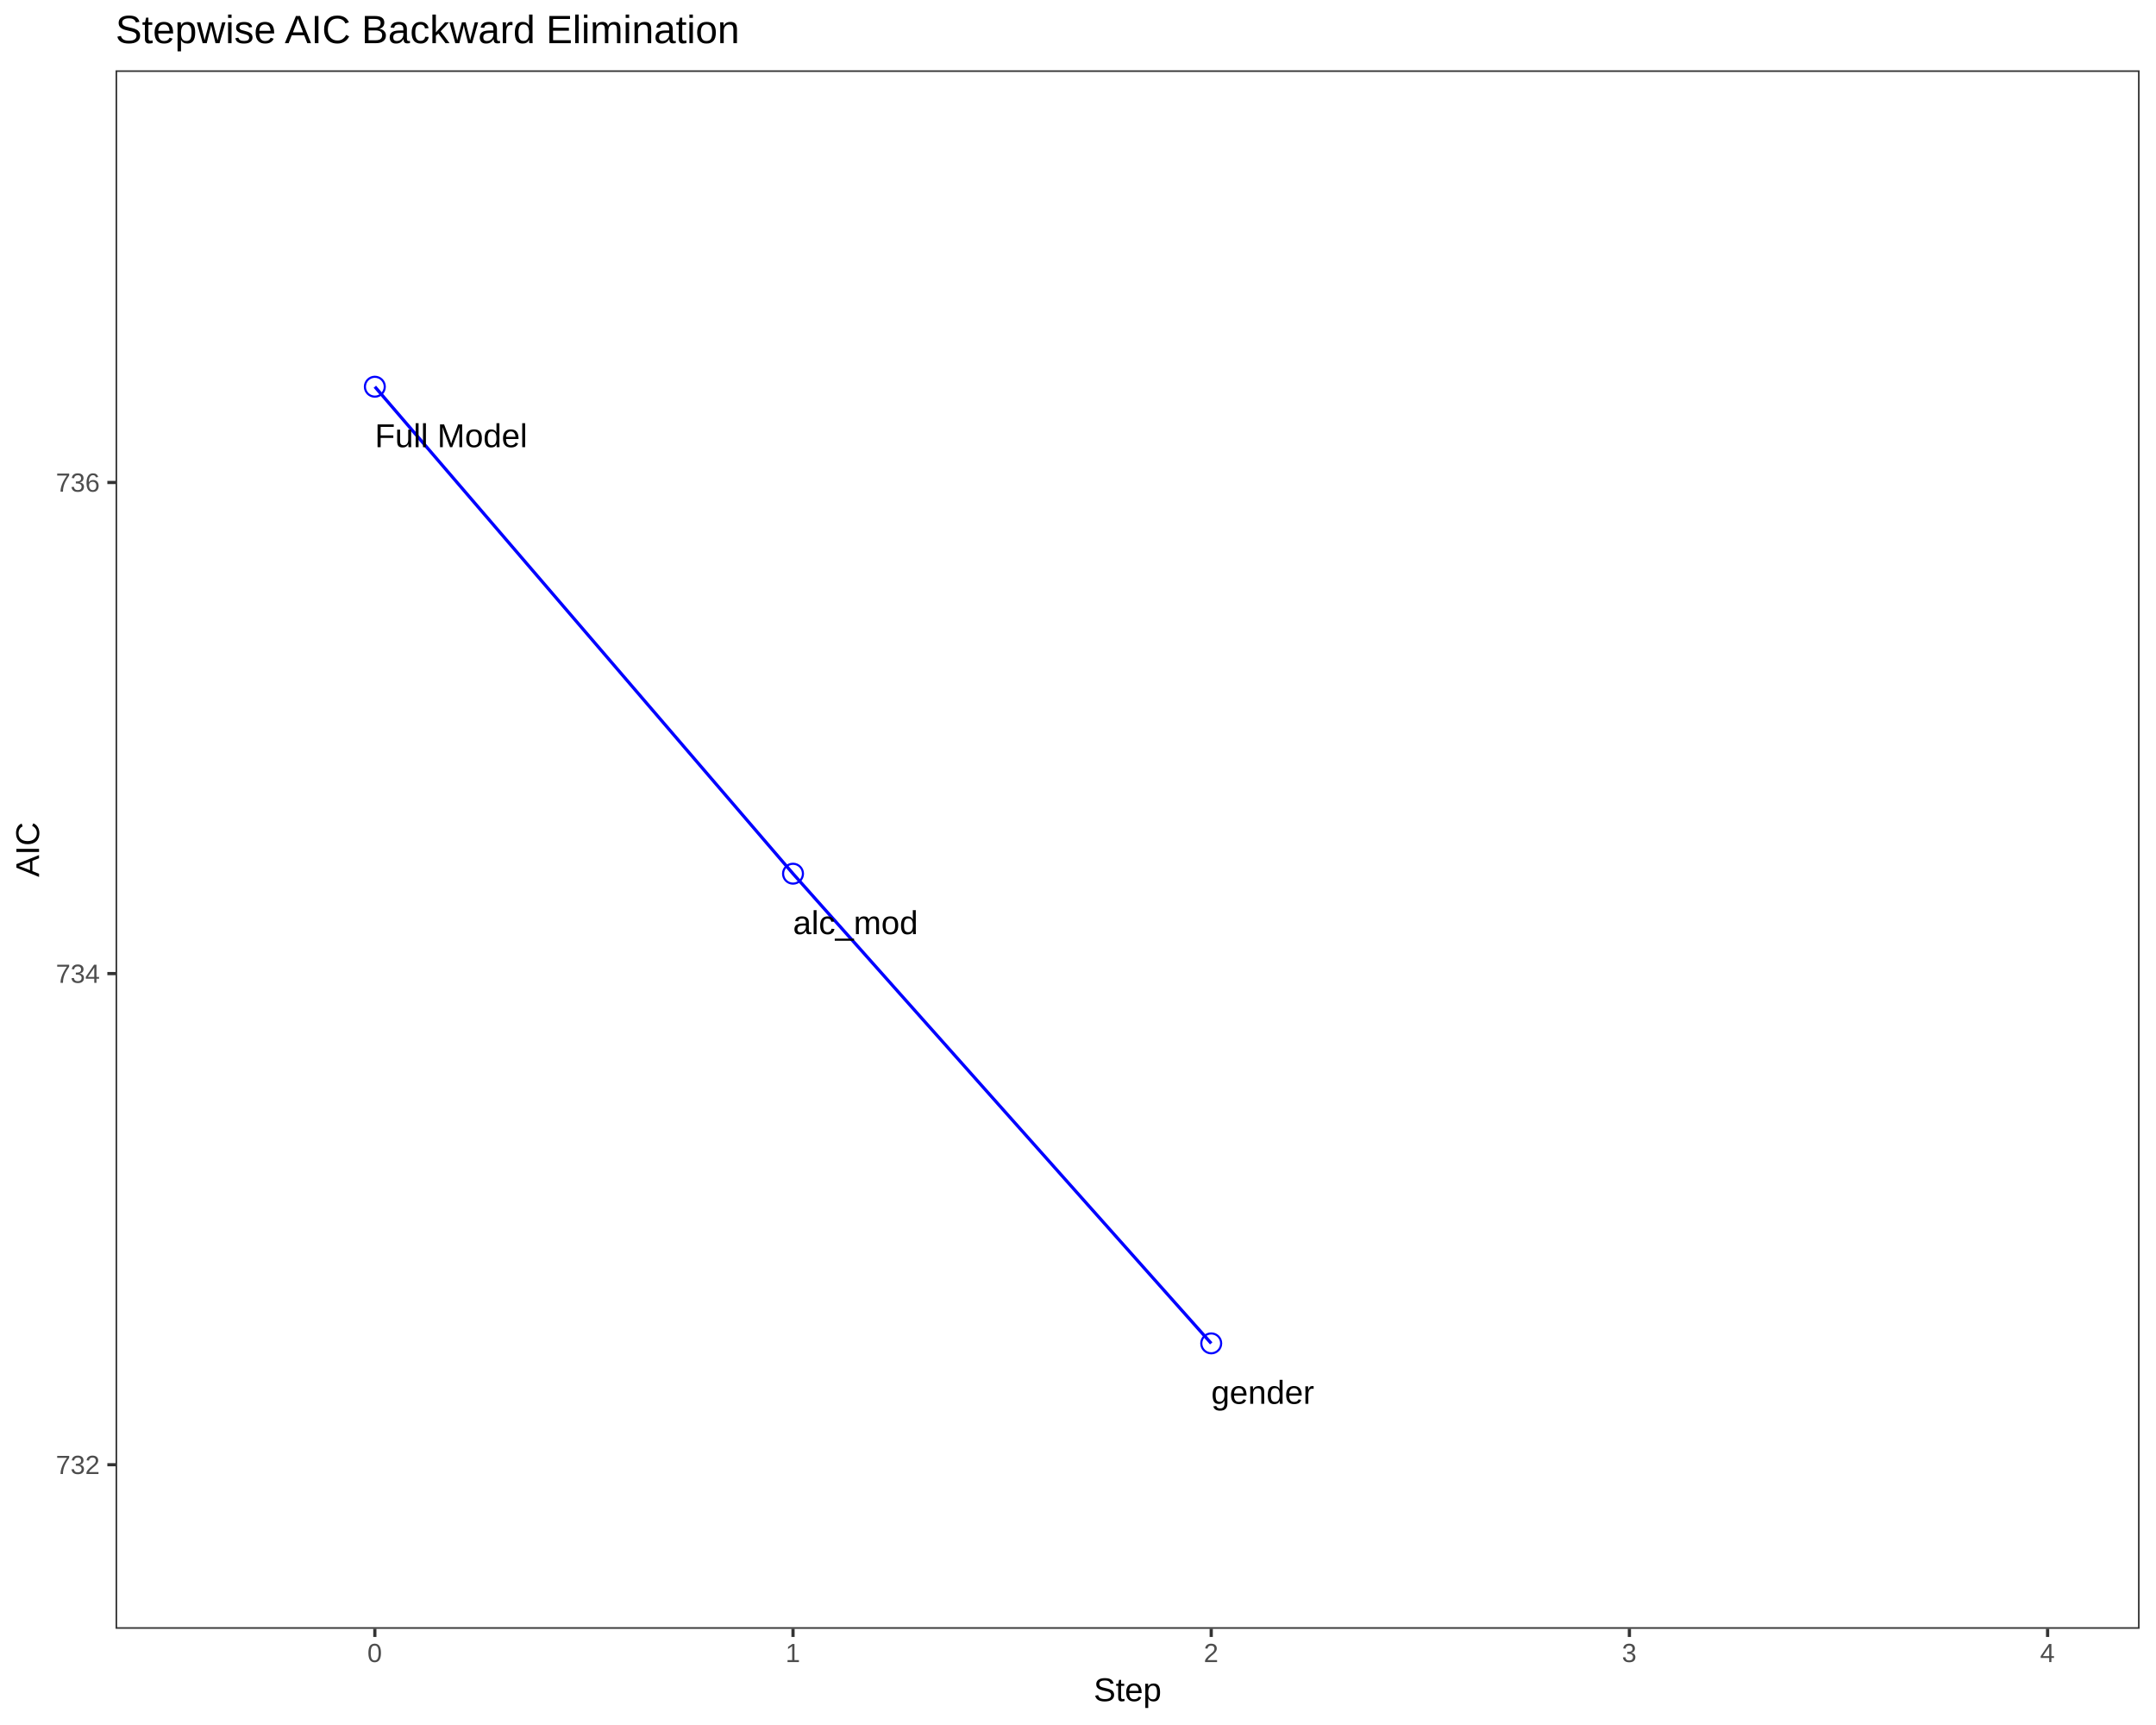
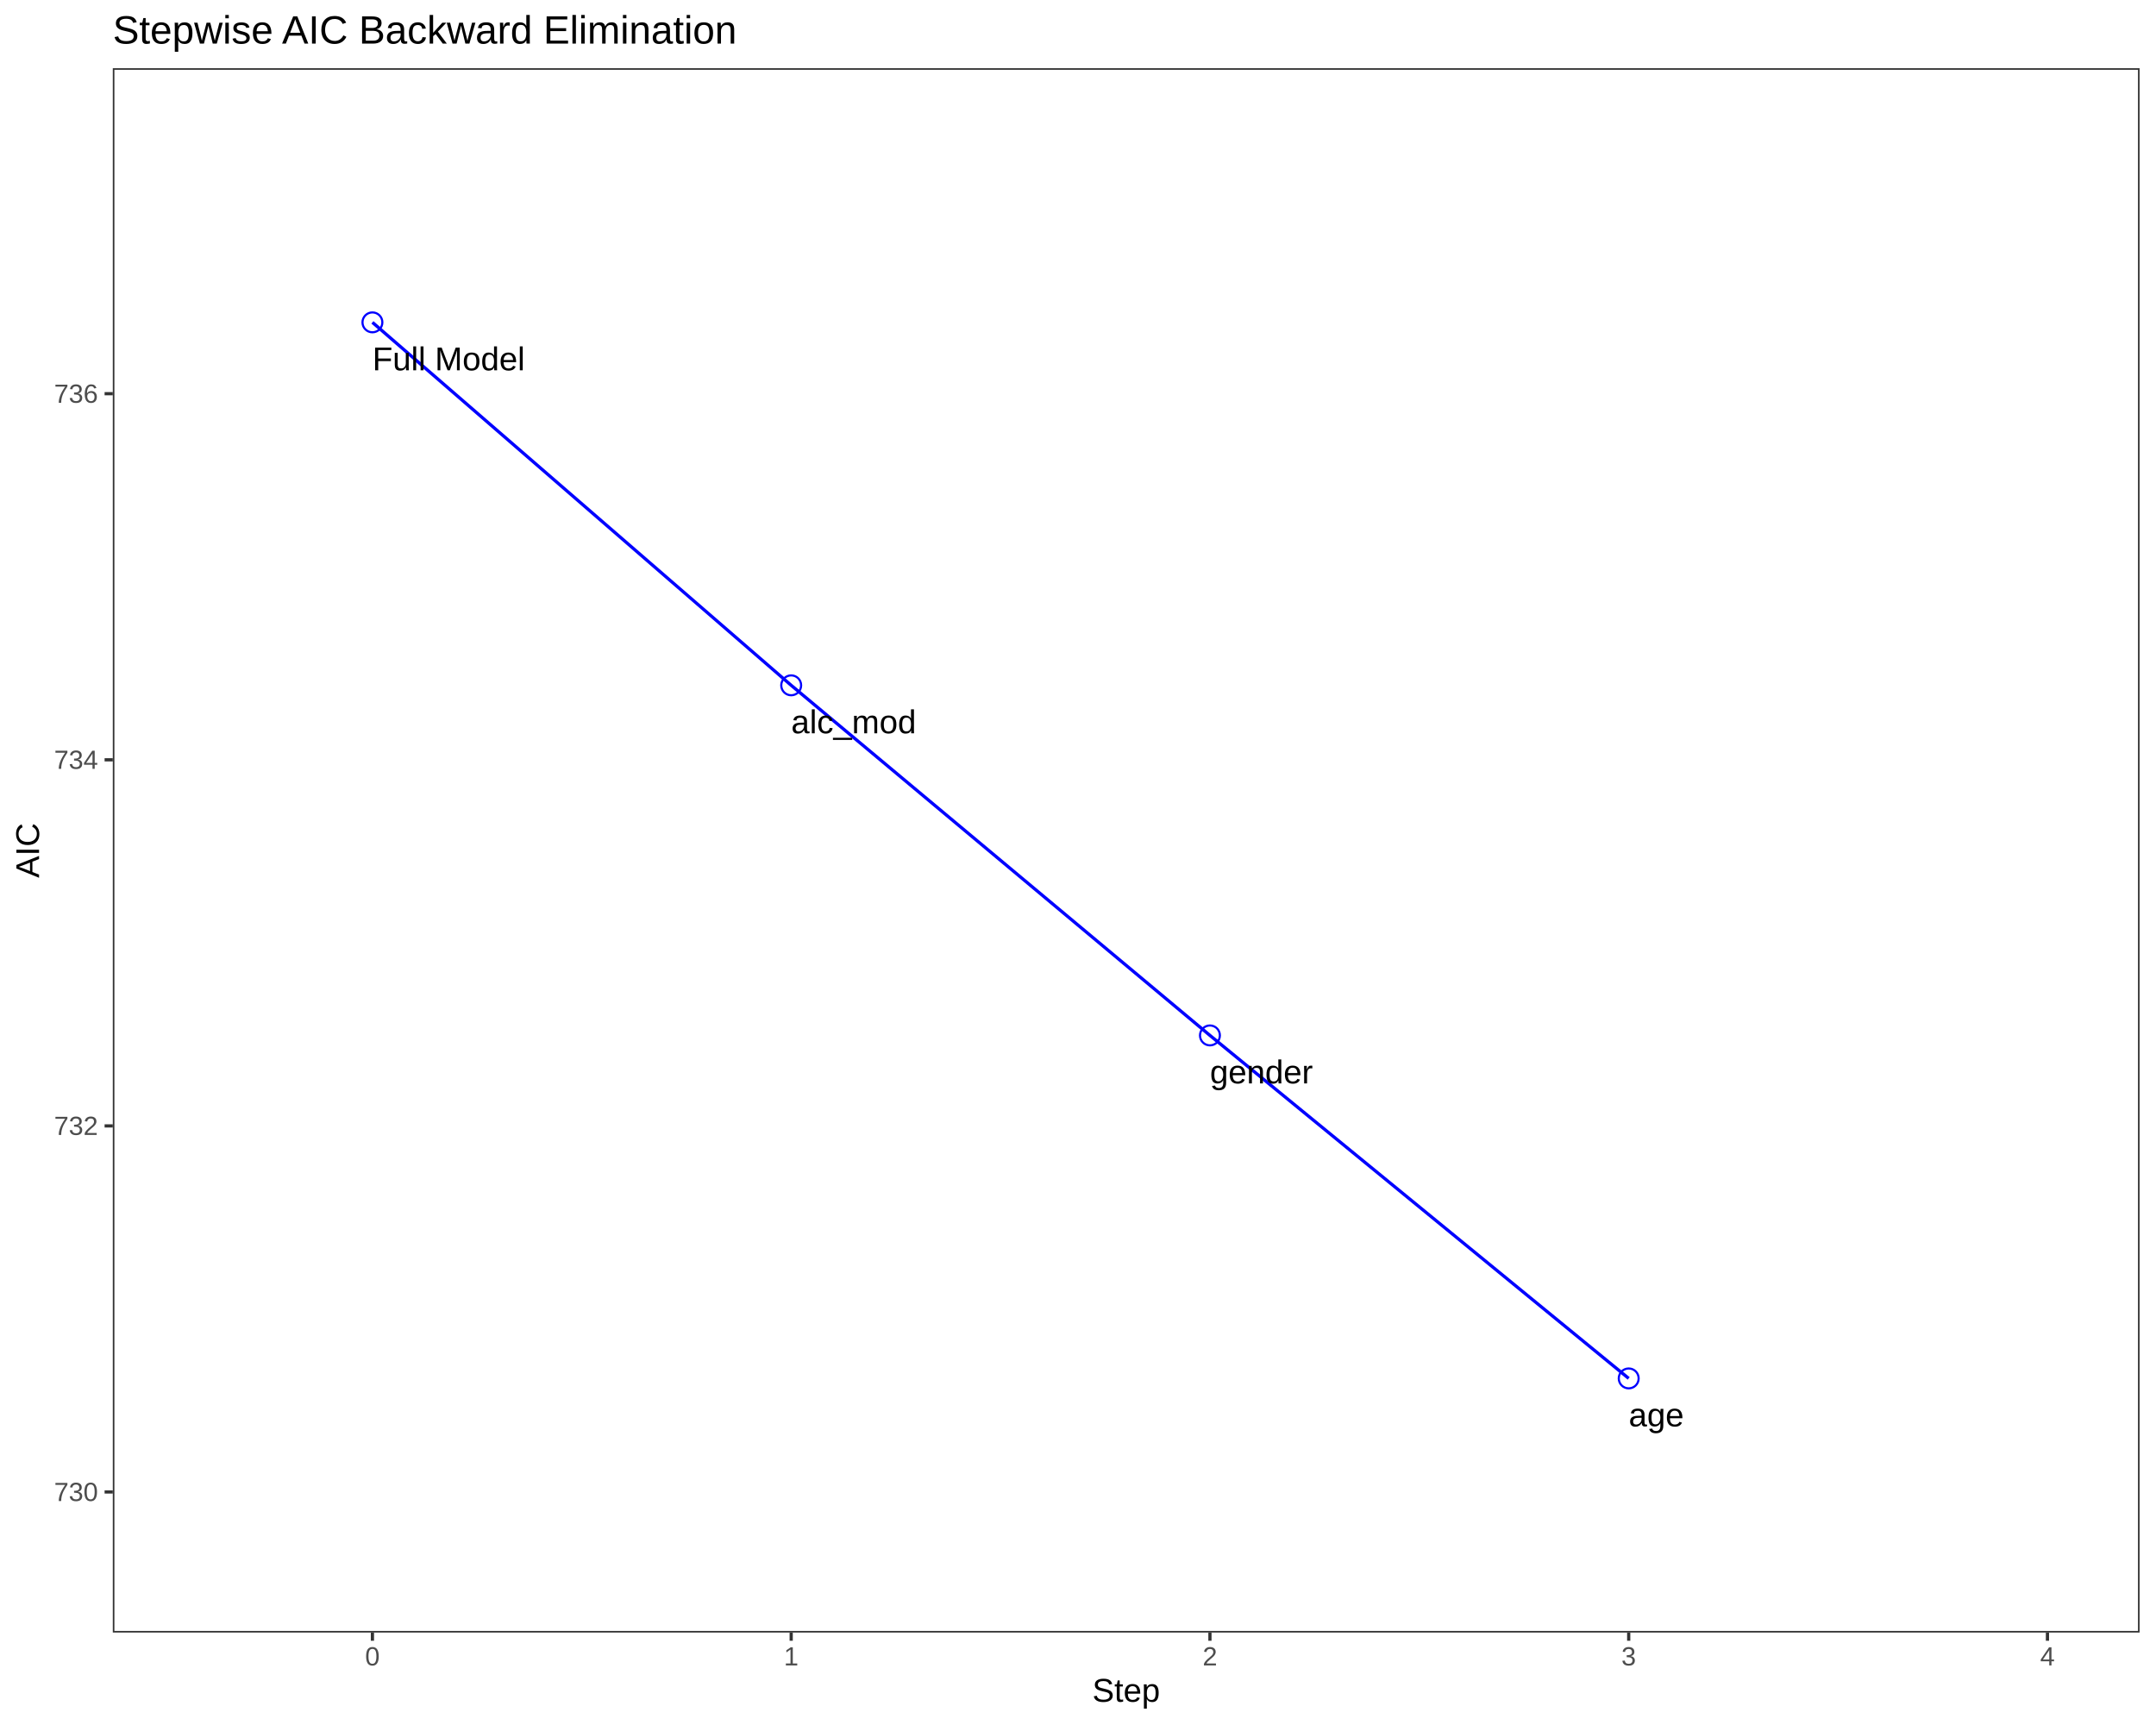
<svg xmlns="http://www.w3.org/2000/svg" viewBox="0 0 720.00 576.00">
  <defs>
    <style type="text/css">
-     line, polyline, path, rect, circle {
+     line, polyline, polygon, path, rect, circle {
      fill: none;
      stroke: #000000;
      stroke-linecap: round;
      stroke-linejoin: round;
      stroke-miterlimit: 10.00;
    }
  </style>
  </defs>
  <rect width="100%" height="100%" style="stroke: none; fill: #FFFFFF;" />
  <rect x="0.00" y="0.00" width="720.00" height="576.00" style="stroke-width: 1.07; stroke: #FFFFFF; fill: #FFFFFF;" />
  <defs>
-     <clipPath id="cpMzguNTk0fDcxNC41MjF8NTQzLjg3NXwyMy40NzY3">
-       <rect x="38.59" y="23.48" width="675.93" height="520.40" />
+     <clipPath id="cpMzcuNjd8NzE0LjUyfDU0NS4xM3wyMi43Nw==">
+       <rect x="37.67" y="22.77" width="676.85" height="522.36" />
    </clipPath>
  </defs>
-   <rect x="38.59" y="23.48" width="675.93" height="520.40" style="stroke-width: 1.07; stroke: none; fill: #FFFFFF;" clip-path="url(#cpMzguNTk0fDcxNC41MjF8NTQzLjg3NXwyMy40NzY3)" />
-   <polyline points="125.18,129.13 264.83,291.74 404.49,448.57 " style="stroke-width: 1.07; stroke: #0000FF; stroke-linecap: butt;" clip-path="url(#cpMzguNTk0fDcxNC41MjF8NTQzLjg3NXwyMy40NzY3)" />
-   <circle cx="125.18" cy="129.13" r="2.49pt" style="stroke-width: 0.71; stroke: #0000FF;" clip-path="url(#cpMzguNTk0fDcxNC41MjF8NTQzLjg3NXwyMy40NzY3)" />
-   <circle cx="264.83" cy="291.74" r="2.49pt" style="stroke-width: 0.71; stroke: #0000FF;" clip-path="url(#cpMzguNTk0fDcxNC41MjF8NTQzLjg3NXwyMy40NzY3)" />
-   <circle cx="404.49" cy="448.57" r="2.49pt" style="stroke-width: 0.71; stroke: #0000FF;" clip-path="url(#cpMzguNTk0fDcxNC41MjF8NTQzLjg3NXwyMy40NzY3)" />
-   <g clip-path="url(#cpMzguNTk0fDcxNC41MjF8NTQzLjg3NXwyMy40NzY3)">
-     <text x="125.18" y="149.31" style="font-size: 11.04px; font-family: Liberation Sans;" textLength="50.74px" lengthAdjust="spacingAndGlyphs">Full Model</text>
+   <rect x="37.67" y="22.77" width="676.85" height="522.36" style="stroke-width: 1.07; stroke: none; fill: #FFFFFF;" clip-path="url(#cpMzcuNjd8NzE0LjUyfDU0NS4xM3wyMi43Nw==)" />
+   <polyline points="124.37,107.64 264.22,228.84 404.06,345.74 543.91,460.27 " style="stroke-width: 1.07; stroke: #0000FF; stroke-linecap: butt;" clip-path="url(#cpMzcuNjd8NzE0LjUyfDU0NS4xM3wyMi43Nw==)" />
+   <circle cx="124.37" cy="107.64" r="2.49pt" style="stroke-width: 0.71; stroke: #0000FF;" clip-path="url(#cpMzcuNjd8NzE0LjUyfDU0NS4xM3wyMi43Nw==)" />
+   <circle cx="264.22" cy="228.84" r="2.49pt" style="stroke-width: 0.71; stroke: #0000FF;" clip-path="url(#cpMzcuNjd8NzE0LjUyfDU0NS4xM3wyMi43Nw==)" />
+   <circle cx="404.06" cy="345.74" r="2.49pt" style="stroke-width: 0.71; stroke: #0000FF;" clip-path="url(#cpMzcuNjd8NzE0LjUyfDU0NS4xM3wyMi43Nw==)" />
+   <circle cx="543.91" cy="460.27" r="2.49pt" style="stroke-width: 0.71; stroke: #0000FF;" clip-path="url(#cpMzcuNjd8NzE0LjUyfDU0NS4xM3wyMi43Nw==)" />
+   <g clip-path="url(#cpMzcuNjd8NzE0LjUyfDU0NS4xM3wyMi43Nw==)">
+     <text x="124.37" y="123.66" style="font-size: 11.04px; font-family: Liberation Sans;" textLength="50.91px" lengthAdjust="spacingAndGlyphs">Full Model</text>
  </g>
-   <g clip-path="url(#cpMzguNTk0fDcxNC41MjF8NTQzLjg3NXwyMy40NzY3)">
-     <text x="264.83" y="311.92" style="font-size: 11.04px; font-family: Liberation Sans;" textLength="41.58px" lengthAdjust="spacingAndGlyphs">alc_mod</text>
+   <g clip-path="url(#cpMzcuNjd8NzE0LjUyfDU0NS4xM3wyMi43Nw==)">
+     <text x="264.22" y="244.86" style="font-size: 11.04px; font-family: Liberation Sans;" textLength="41.72px" lengthAdjust="spacingAndGlyphs">alc_mod</text>
  </g>
-   <g clip-path="url(#cpMzguNTk0fDcxNC41MjF8NTQzLjg3NXwyMy40NzY3)">
-     <text x="404.49" y="468.75" style="font-size: 11.04px; font-family: Liberation Sans;" textLength="34.25px" lengthAdjust="spacingAndGlyphs">gender</text>
+   <g clip-path="url(#cpMzcuNjd8NzE0LjUyfDU0NS4xM3wyMi43Nw==)">
+     <text x="404.06" y="361.76" style="font-size: 11.04px; font-family: Liberation Sans;" textLength="34.38px" lengthAdjust="spacingAndGlyphs">gender</text>
  </g>
-   <rect x="38.59" y="23.48" width="675.93" height="520.40" style="stroke-width: 1.07; stroke: #333333;" clip-path="url(#cpMzguNTk0fDcxNC41MjF8NTQzLjg3NXwyMy40NzY3)" />
+   <g clip-path="url(#cpMzcuNjd8NzE0LjUyfDU0NS4xM3wyMi43Nw==)">
+     <text x="543.91" y="476.29" style="font-size: 11.04px; font-family: Liberation Sans;" textLength="18.42px" lengthAdjust="spacingAndGlyphs">age</text>
+   </g>
+   <rect x="37.67" y="22.77" width="676.85" height="522.36" style="stroke-width: 1.07; stroke: #333333;" clip-path="url(#cpMzcuNjd8NzE0LjUyfDU0NS4xM3wyMi43Nw==)" />
  <defs>
-     <clipPath id="cpMHw3MjB8NTc2fDA=">
+     <clipPath id="cpMC4wMHw3MjAuMDB8NTc2LjAwfDAuMDA=">
      <rect x="0.00" y="0.00" width="720.00" height="576.00" />
    </clipPath>
  </defs>
-   <g clip-path="url(#cpMHw3MjB8NTc2fDA=)">
-     <text x="18.65" y="492.19" style="font-size: 8.80px; fill: #4D4D4D; font-family: Liberation Sans;" textLength="15.02px" lengthAdjust="spacingAndGlyphs">732</text>
+   <g clip-path="url(#cpMC4wMHw3MjAuMDB8NTc2LjAwfDAuMDA=)">
+     <text x="18.06" y="501.21" style="font-size: 8.80px; fill: #4D4D4D; font-family: Liberation Sans;" textLength="14.67px" lengthAdjust="spacingAndGlyphs">730</text>
  </g>
-   <g clip-path="url(#cpMHw3MjB8NTc2fDA=)">
-     <text x="18.65" y="328.19" style="font-size: 8.80px; fill: #4D4D4D; font-family: Liberation Sans;" textLength="15.02px" lengthAdjust="spacingAndGlyphs">734</text>
+   <g clip-path="url(#cpMC4wMHw3MjAuMDB8NTc2LjAwfDAuMDA=)">
+     <text x="18.06" y="378.97" style="font-size: 8.80px; fill: #4D4D4D; font-family: Liberation Sans;" textLength="14.67px" lengthAdjust="spacingAndGlyphs">732</text>
  </g>
-   <g clip-path="url(#cpMHw3MjB8NTc2fDA=)">
-     <text x="18.65" y="164.19" style="font-size: 8.80px; fill: #4D4D4D; font-family: Liberation Sans;" textLength="15.02px" lengthAdjust="spacingAndGlyphs">736</text>
+   <g clip-path="url(#cpMC4wMHw3MjAuMDB8NTc2LjAwfDAuMDA=)">
+     <text x="18.06" y="256.73" style="font-size: 8.80px; fill: #4D4D4D; font-family: Liberation Sans;" textLength="14.67px" lengthAdjust="spacingAndGlyphs">734</text>
  </g>
-   <polyline points="35.85,489.09 38.59,489.09 " style="stroke-width: 1.07; stroke: #333333; stroke-linecap: butt;" clip-path="url(#cpMHw3MjB8NTc2fDA=)" />
-   <polyline points="35.85,325.10 38.59,325.10 " style="stroke-width: 1.07; stroke: #333333; stroke-linecap: butt;" clip-path="url(#cpMHw3MjB8NTc2fDA=)" />
-   <polyline points="35.85,161.10 38.59,161.10 " style="stroke-width: 1.07; stroke: #333333; stroke-linecap: butt;" clip-path="url(#cpMHw3MjB8NTc2fDA=)" />
-   <polyline points="125.18,546.61 125.18,543.88 " style="stroke-width: 1.07; stroke: #333333; stroke-linecap: butt;" clip-path="url(#cpMHw3MjB8NTc2fDA=)" />
-   <polyline points="264.83,546.61 264.83,543.88 " style="stroke-width: 1.07; stroke: #333333; stroke-linecap: butt;" clip-path="url(#cpMHw3MjB8NTc2fDA=)" />
-   <polyline points="404.49,546.61 404.49,543.88 " style="stroke-width: 1.07; stroke: #333333; stroke-linecap: butt;" clip-path="url(#cpMHw3MjB8NTc2fDA=)" />
-   <polyline points="544.14,546.61 544.14,543.88 " style="stroke-width: 1.07; stroke: #333333; stroke-linecap: butt;" clip-path="url(#cpMHw3MjB8NTc2fDA=)" />
-   <polyline points="683.80,546.61 683.80,543.88 " style="stroke-width: 1.07; stroke: #333333; stroke-linecap: butt;" clip-path="url(#cpMHw3MjB8NTc2fDA=)" />
-   <g clip-path="url(#cpMHw3MjB8NTc2fDA=)">
-     <text x="122.68" y="554.99" style="font-size: 8.80px; fill: #4D4D4D; font-family: Liberation Sans;" textLength="5.01px" lengthAdjust="spacingAndGlyphs">0</text>
+   <g clip-path="url(#cpMC4wMHw3MjAuMDB8NTc2LjAwfDAuMDA=)">
+     <text x="18.06" y="134.49" style="font-size: 8.80px; fill: #4D4D4D; font-family: Liberation Sans;" textLength="14.67px" lengthAdjust="spacingAndGlyphs">736</text>
  </g>
-   <g clip-path="url(#cpMHw3MjB8NTc2fDA=)">
-     <text x="262.33" y="554.99" style="font-size: 8.80px; fill: #4D4D4D; font-family: Liberation Sans;" textLength="5.01px" lengthAdjust="spacingAndGlyphs">1</text>
+   <polyline points="34.93,498.19 37.67,498.19 " style="stroke-width: 1.07; stroke: #333333; stroke-linecap: butt;" clip-path="url(#cpMC4wMHw3MjAuMDB8NTc2LjAwfDAuMDA=)" />
+   <polyline points="34.93,375.95 37.67,375.95 " style="stroke-width: 1.07; stroke: #333333; stroke-linecap: butt;" clip-path="url(#cpMC4wMHw3MjAuMDB8NTc2LjAwfDAuMDA=)" />
+   <polyline points="34.93,253.71 37.67,253.71 " style="stroke-width: 1.07; stroke: #333333; stroke-linecap: butt;" clip-path="url(#cpMC4wMHw3MjAuMDB8NTc2LjAwfDAuMDA=)" />
+   <polyline points="34.93,131.47 37.67,131.47 " style="stroke-width: 1.07; stroke: #333333; stroke-linecap: butt;" clip-path="url(#cpMC4wMHw3MjAuMDB8NTc2LjAwfDAuMDA=)" />
+   <polyline points="124.37,547.87 124.37,545.13 " style="stroke-width: 1.07; stroke: #333333; stroke-linecap: butt;" clip-path="url(#cpMC4wMHw3MjAuMDB8NTc2LjAwfDAuMDA=)" />
+   <polyline points="264.22,547.87 264.22,545.13 " style="stroke-width: 1.07; stroke: #333333; stroke-linecap: butt;" clip-path="url(#cpMC4wMHw3MjAuMDB8NTc2LjAwfDAuMDA=)" />
+   <polyline points="404.06,547.87 404.06,545.13 " style="stroke-width: 1.07; stroke: #333333; stroke-linecap: butt;" clip-path="url(#cpMC4wMHw3MjAuMDB8NTc2LjAwfDAuMDA=)" />
+   <polyline points="543.91,547.87 543.91,545.13 " style="stroke-width: 1.07; stroke: #333333; stroke-linecap: butt;" clip-path="url(#cpMC4wMHw3MjAuMDB8NTc2LjAwfDAuMDA=)" />
+   <polyline points="683.75,547.87 683.75,545.13 " style="stroke-width: 1.07; stroke: #333333; stroke-linecap: butt;" clip-path="url(#cpMC4wMHw3MjAuMDB8NTc2LjAwfDAuMDA=)" />
+   <g clip-path="url(#cpMC4wMHw3MjAuMDB8NTc2LjAwfDAuMDA=)">
+     <text x="121.93" y="556.11" style="font-size: 8.80px; fill: #4D4D4D; font-family: Liberation Sans;" textLength="4.89px" lengthAdjust="spacingAndGlyphs">0</text>
  </g>
-   <g clip-path="url(#cpMHw3MjB8NTc2fDA=)">
-     <text x="401.99" y="554.99" style="font-size: 8.80px; fill: #4D4D4D; font-family: Liberation Sans;" textLength="5.01px" lengthAdjust="spacingAndGlyphs">2</text>
+   <g clip-path="url(#cpMC4wMHw3MjAuMDB8NTc2LjAwfDAuMDA=)">
+     <text x="261.77" y="556.11" style="font-size: 8.80px; fill: #4D4D4D; font-family: Liberation Sans;" textLength="4.89px" lengthAdjust="spacingAndGlyphs">1</text>
  </g>
-   <g clip-path="url(#cpMHw3MjB8NTc2fDA=)">
-     <text x="541.64" y="554.99" style="font-size: 8.80px; fill: #4D4D4D; font-family: Liberation Sans;" textLength="5.01px" lengthAdjust="spacingAndGlyphs">3</text>
+   <g clip-path="url(#cpMC4wMHw3MjAuMDB8NTc2LjAwfDAuMDA=)">
+     <text x="401.62" y="556.11" style="font-size: 8.80px; fill: #4D4D4D; font-family: Liberation Sans;" textLength="4.89px" lengthAdjust="spacingAndGlyphs">2</text>
  </g>
-   <g clip-path="url(#cpMHw3MjB8NTc2fDA=)">
-     <text x="681.29" y="554.99" style="font-size: 8.80px; fill: #4D4D4D; font-family: Liberation Sans;" textLength="5.01px" lengthAdjust="spacingAndGlyphs">4</text>
+   <g clip-path="url(#cpMC4wMHw3MjAuMDB8NTc2LjAwfDAuMDA=)">
+     <text x="541.46" y="556.11" style="font-size: 8.80px; fill: #4D4D4D; font-family: Liberation Sans;" textLength="4.89px" lengthAdjust="spacingAndGlyphs">3</text>
  </g>
-   <g clip-path="url(#cpMHw3MjB8NTc2fDA=)">
-     <text x="365.24" y="568.04" style="font-size: 11.00px; font-family: Liberation Sans;" textLength="22.63px" lengthAdjust="spacingAndGlyphs">Step</text>
+   <g clip-path="url(#cpMC4wMHw3MjAuMDB8NTc2LjAwfDAuMDA=)">
+     <text x="681.31" y="556.11" style="font-size: 8.80px; fill: #4D4D4D; font-family: Liberation Sans;" textLength="4.89px" lengthAdjust="spacingAndGlyphs">4</text>
  </g>
-   <g clip-path="url(#cpMHw3MjB8NTc2fDA=)">
-     <text transform="translate(13.04,292.84) rotate(-90)" style="font-size: 11.00px; font-family: Liberation Sans;" textLength="18.34px" lengthAdjust="spacingAndGlyphs">AIC</text>
+   <g clip-path="url(#cpMC4wMHw3MjAuMDB8NTc2LjAwfDAuMDA=)">
+     <text x="364.77" y="568.24" style="font-size: 11.00px; font-family: Liberation Sans;" textLength="22.66px" lengthAdjust="spacingAndGlyphs">Step</text>
  </g>
-   <g clip-path="url(#cpMHw3MjB8NTc2fDA=)">
-     <text x="38.59" y="14.42" style="font-size: 13.20px; font-family: Liberation Sans;" textLength="205.92px" lengthAdjust="spacingAndGlyphs">Stepwise AIC Backward Elimination</text>
+   <g clip-path="url(#cpMC4wMHw3MjAuMDB8NTc2LjAwfDAuMDA=)">
+     <text transform="translate(13.04,293.12) rotate(-90)" style="font-size: 11.00px; font-family: Liberation Sans;" textLength="18.34px" lengthAdjust="spacingAndGlyphs">AIC</text>
+   </g>
+   <g clip-path="url(#cpMC4wMHw3MjAuMDB8NTc2LjAwfDAuMDA=)">
+     <text x="37.67" y="14.56" style="font-size: 13.20px; font-family: Liberation Sans;" textLength="208.11px" lengthAdjust="spacingAndGlyphs">Stepwise AIC Backward Elimination</text>
  </g>
</svg>
